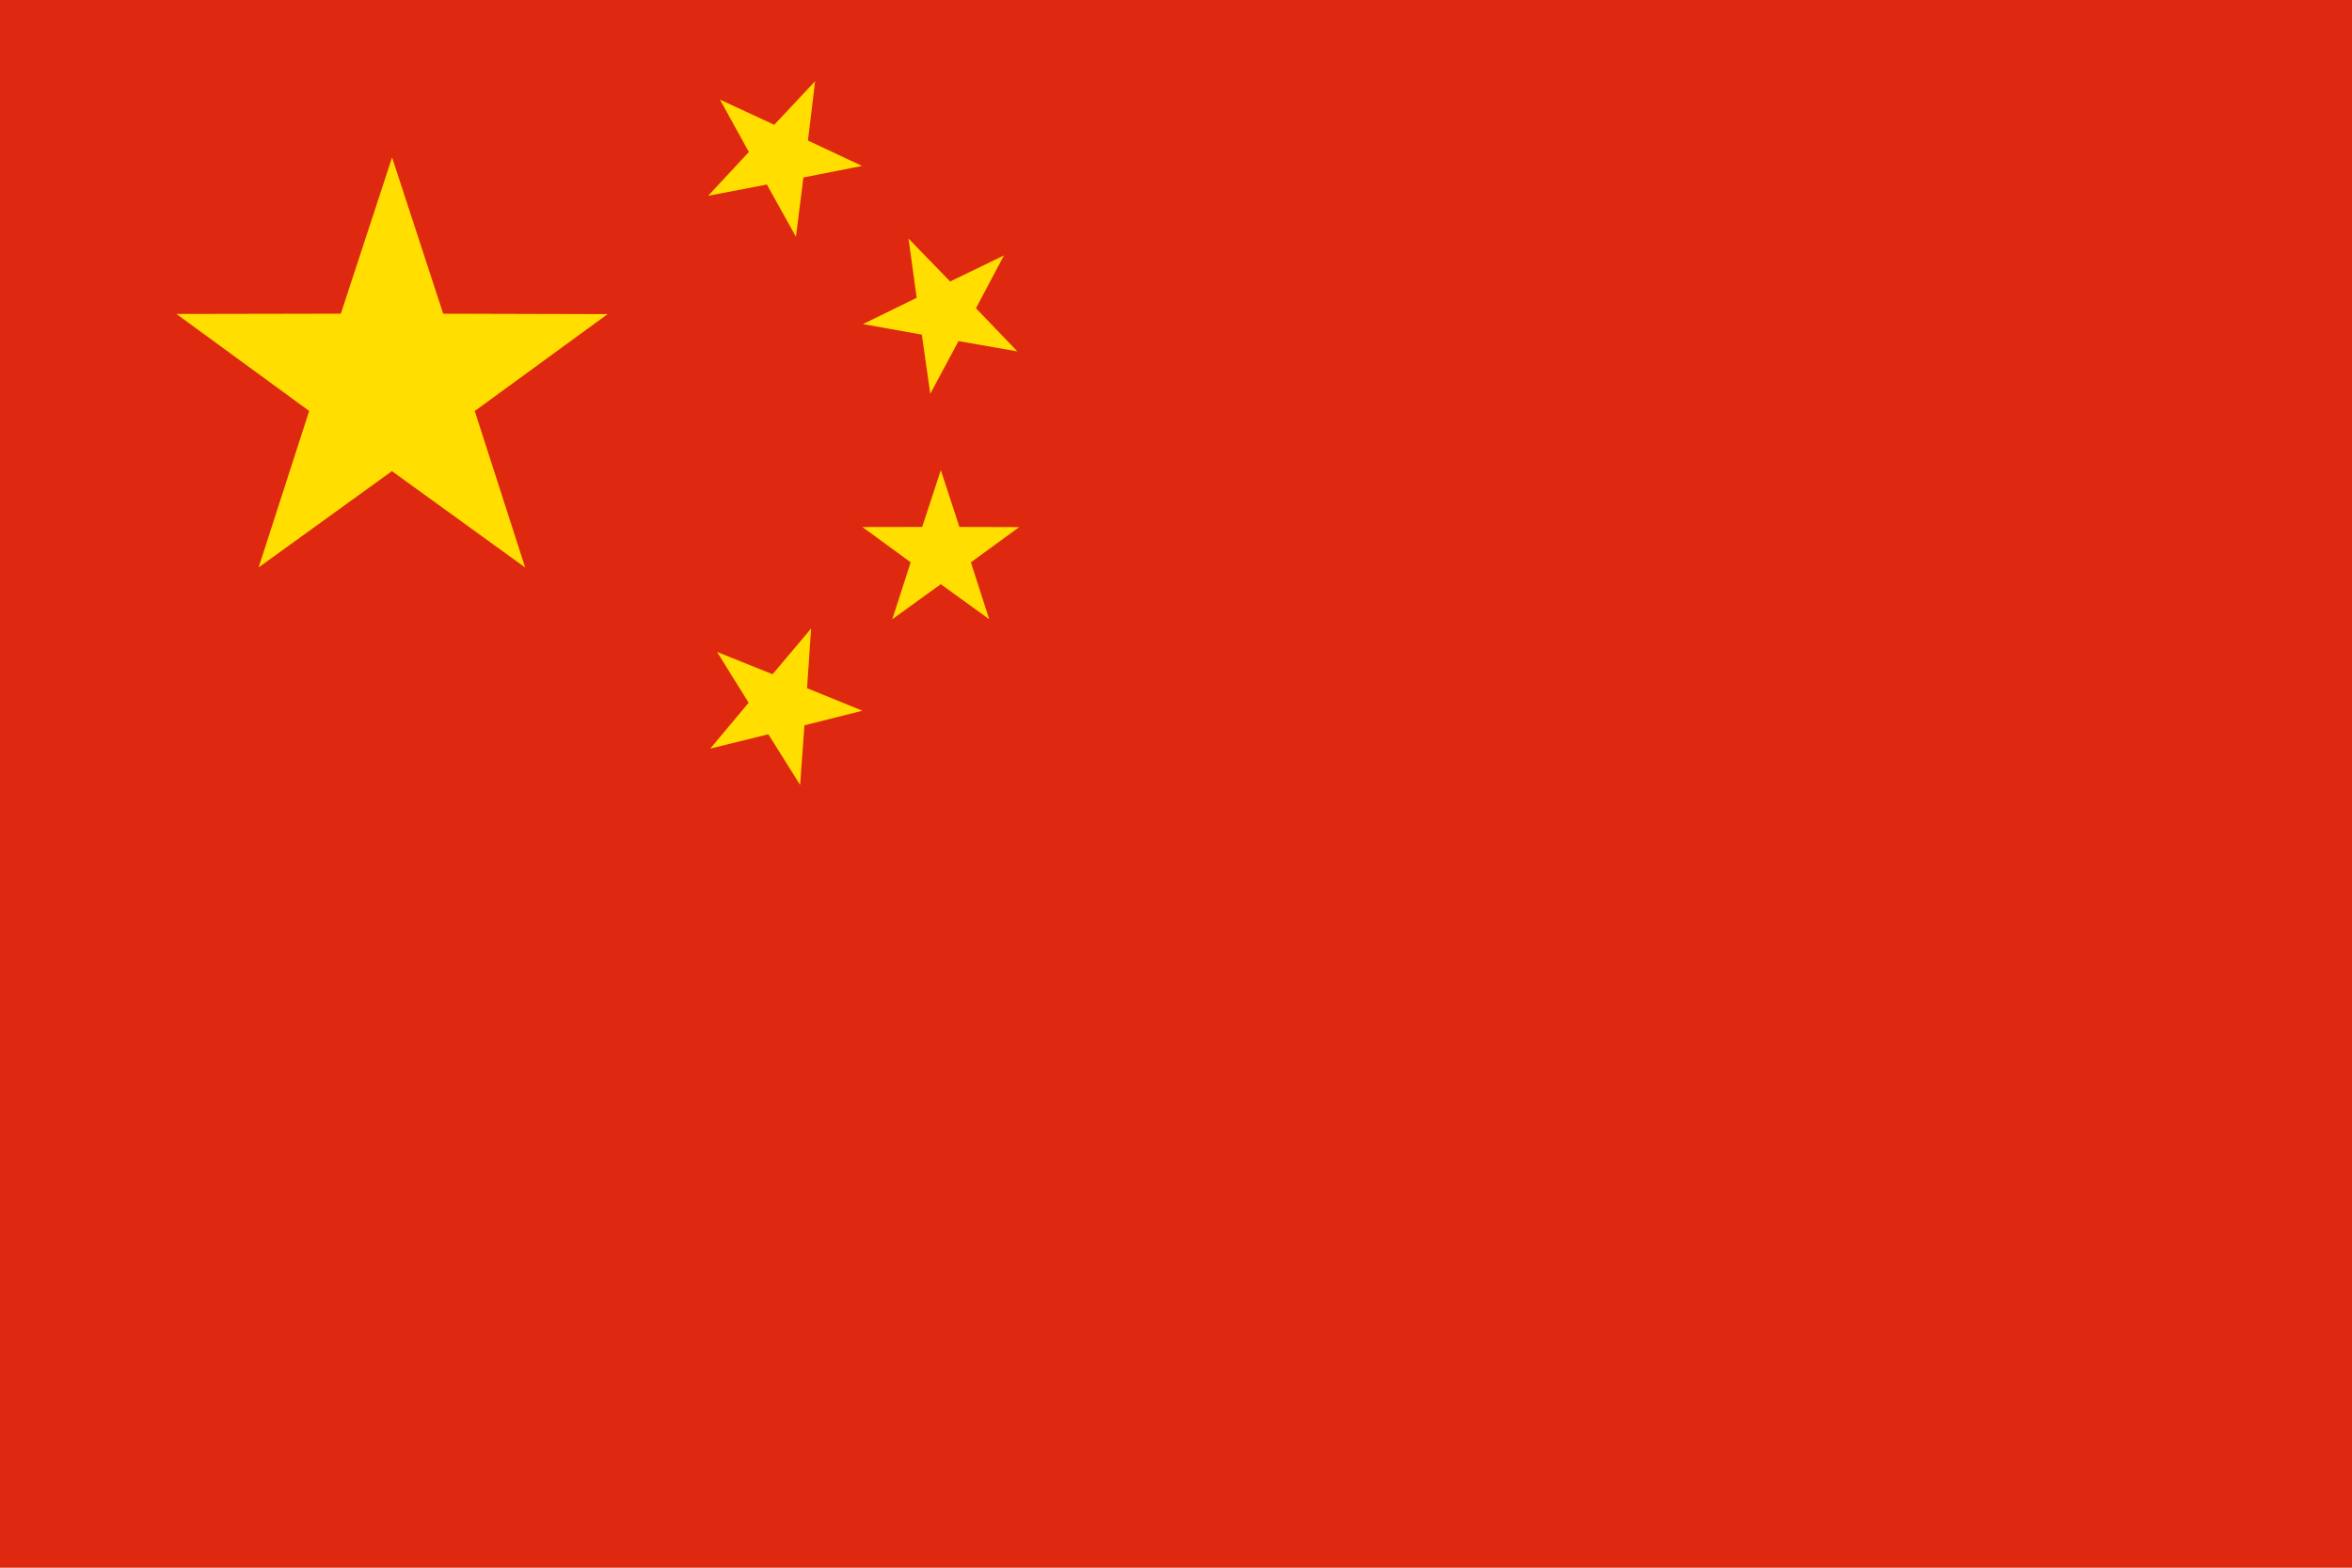
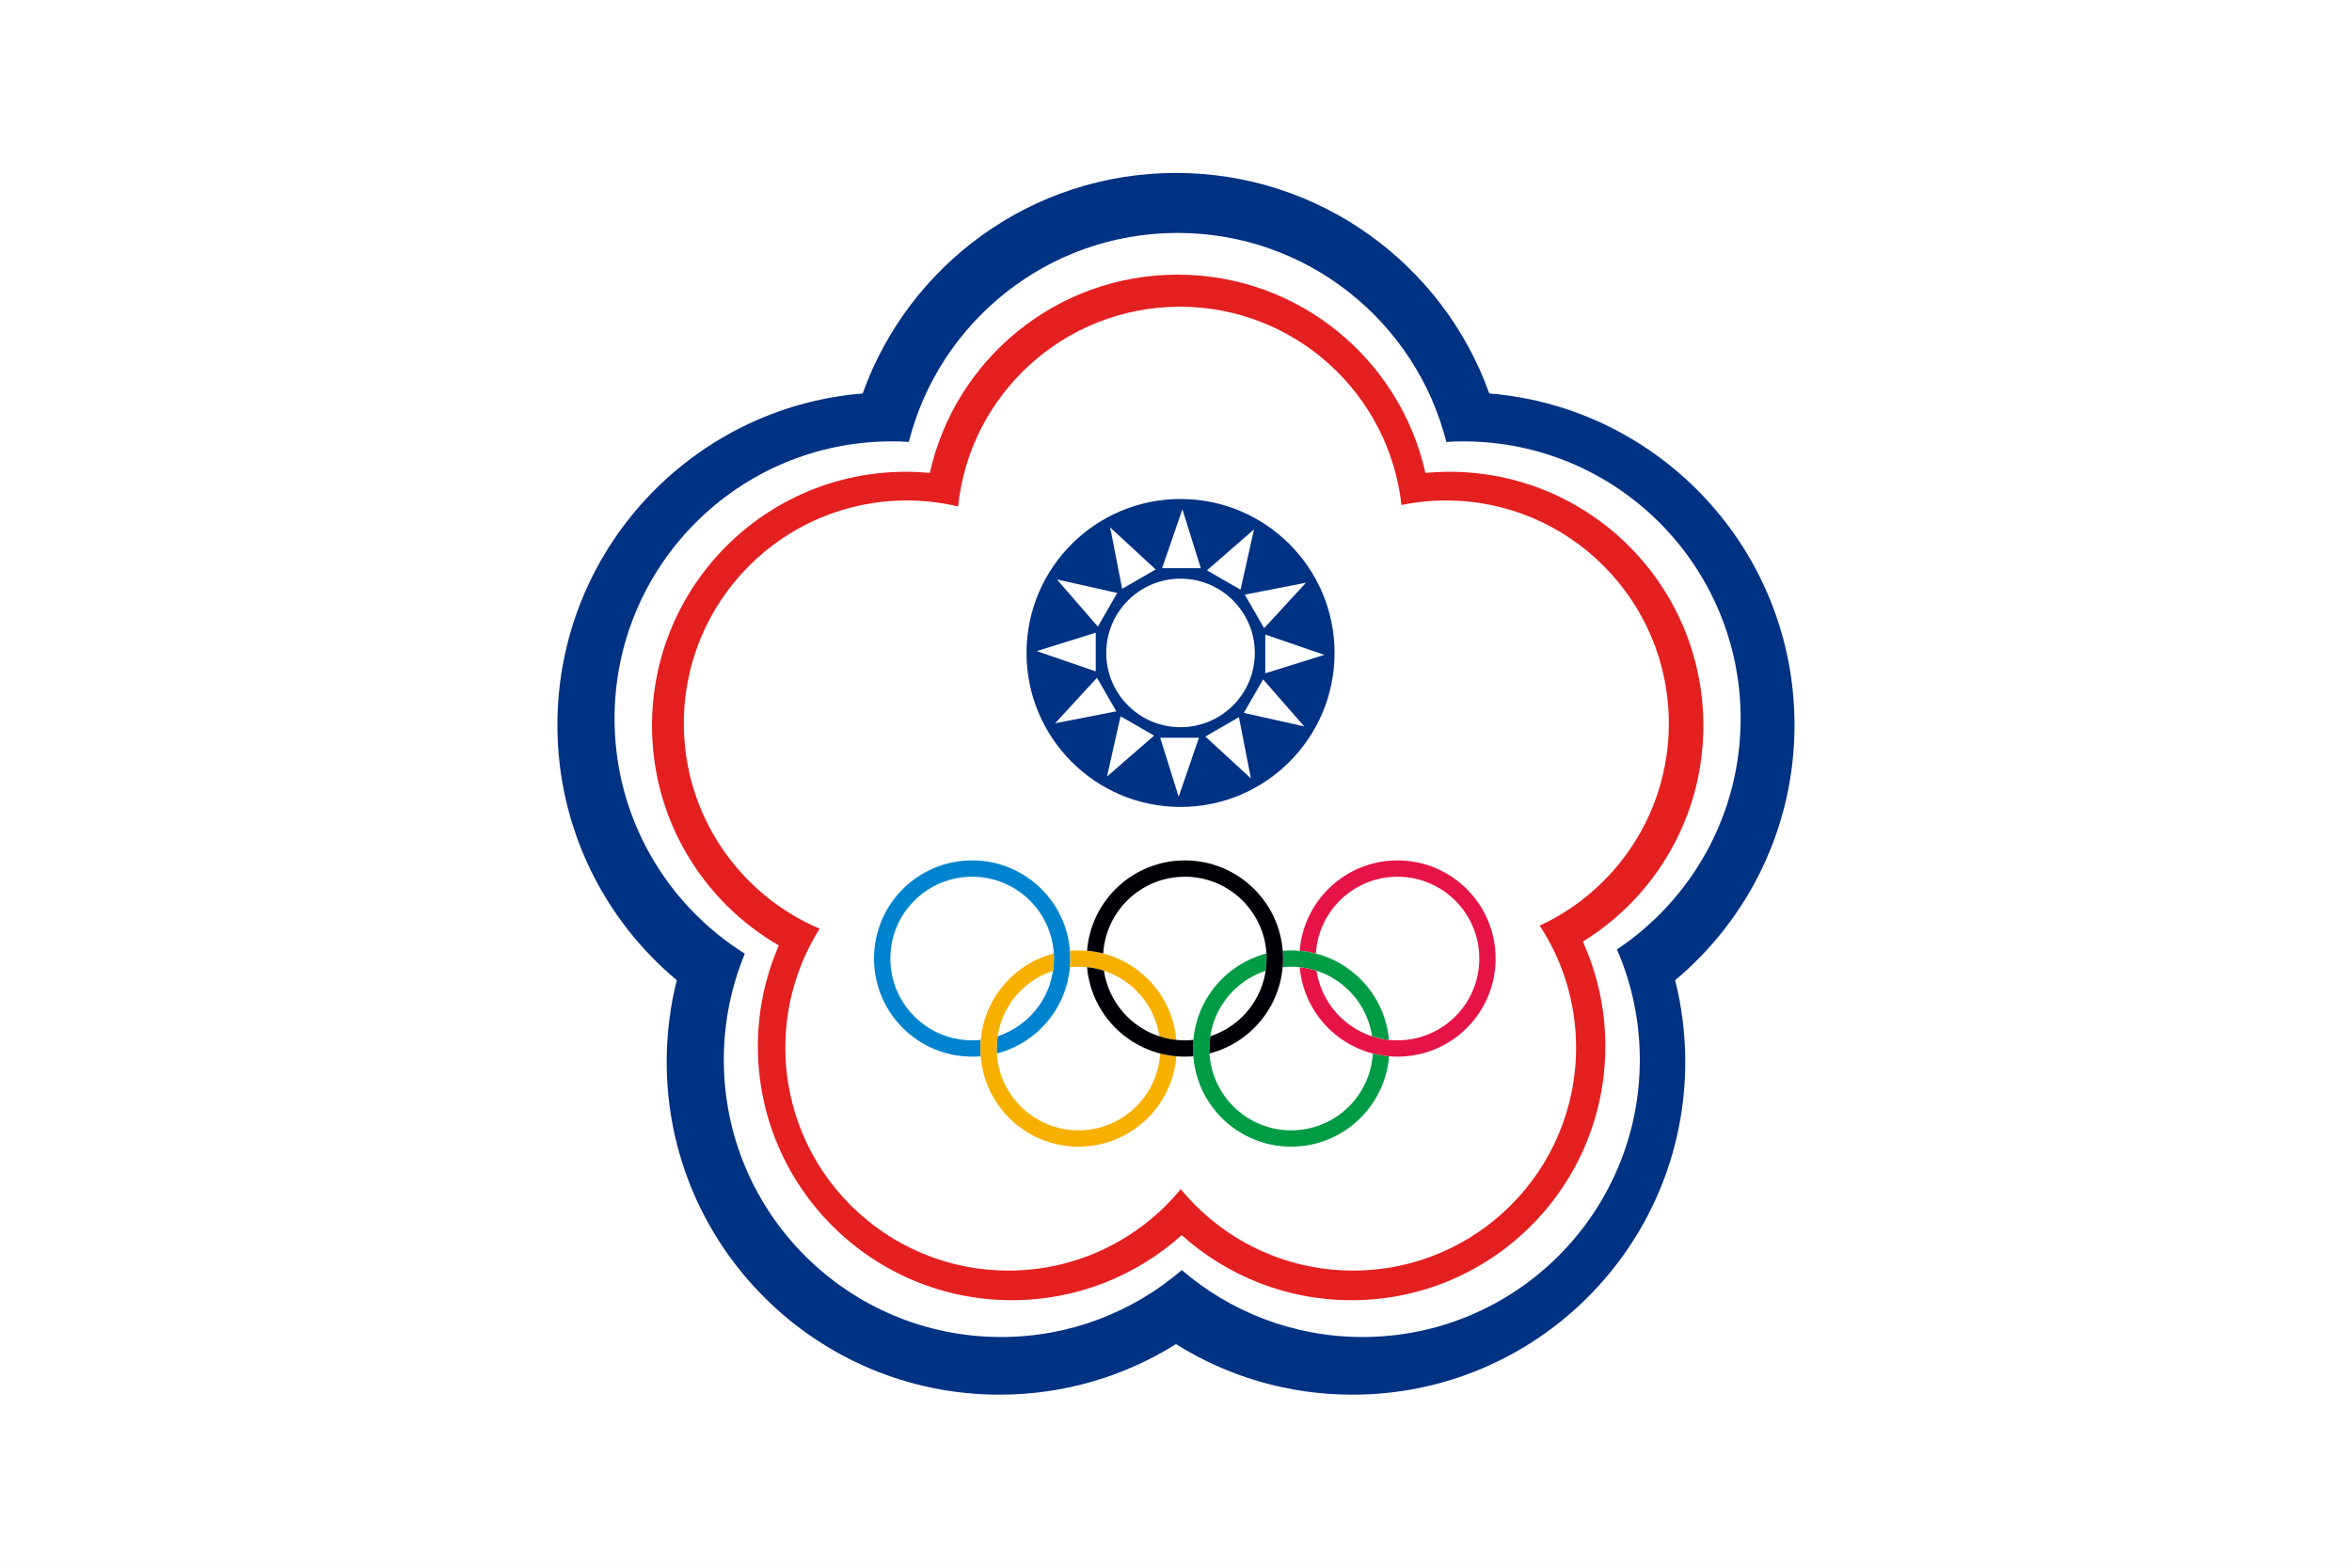
- <svg xmlns="http://www.w3.org/2000/svg" xmlns:xlink="http://www.w3.org/1999/xlink" width="1200" height="800">
-   <rect fill="#de2910" width="1200" height="800" />
-   <path fill="#ffde00" d="M -16.58,99.601 L -14.211,91.498 L -21.164,86.709 L -12.725,86.458 L -10.32,78.365 L -7.473,86.313 L 0.966,86.1 L -5.713,91.264 L -2.902,99.224 L -9.877,94.468 L -16.58,99.601 z" transform="matrix(9.933516,0.2774683,-0.2774683,9.933516,324.2925,-695.2415)" />
-   <path fill="#ffde00" id="star" d="M 365.855,332.69 L 394.162,344.065 L 413.834,320.748 L 411.763,351.185 L 440.017,362.689 L 410.43,370.124 L 408.221,400.551 L 392.006,374.709 L 362.386,382.01 L 381.952,358.604 L 365.855,332.69 z" />
-   <path fill="#ffde00" d="M 519.078,179.313 L 489.024,174.071 L 474.63,200.969 L 470.328,170.766 L 440.299,165.388 L 467.694,151.964 L 463.529,121.743 L 484.762,143.648 L 512.217,130.348 L 497.945,157.311 L 519.078,179.313 z" />
-   <path fill="#ffde00" d="M 455.259,315.98 L 464.633,286.948 L 440,268.95 L 470.507,268.894 L 480.012,239.905 L 489.493,268.902 L 520,268.983 L 495.353,286.961 L 504.702,316 L 479.988,298.114 L 455.259,315.98 z" />
-   <use xlink:href="#star" transform="matrix(0.9986295,5.2335955e-2,-5.2335955e-2,0.9986295,19.40005,-300.5368)" />
+ <svg xmlns="http://www.w3.org/2000/svg" version="1.1" x="0px" y="0px" width="900" height="600" viewBox="0 0 900 600" enable-background="new 0 0 900 600" xml:space="preserve">
+   <defs id="defs59" />
+   <rect width="900" height="600" id="rect3" style="fill:#ffffff;fill-opacity:1" x="0" y="0" />
+   <g id="g13">
+     <path d="m 686.676,277.504 c 0,-66.792 -51.373,-121.569 -116.787,-126.915 c -17.61,-49.223 -64.67,-84.403 -119.9,-84.403 c -55.257,0 -102.275,35.181 -119.886,84.403 c -65.415,5.346 -116.814,60.123 -116.814,126.915 c 0,39.217 17.776,74.315 45.695,97.659 c -2.536,9.991 -3.873,20.492 -3.873,31.267 c 0,70.334 57.009,127.356 127.356,127.356 c 24.805,0 47.955,-7.083 67.522,-19.36 c 19.568,12.277 42.691,19.36 67.536,19.36 c 70.32,0 127.344,-57.022 127.344,-127.356 c 0,-10.774 -1.339,-21.275 -3.874,-31.267 c 27.906,-23.344 45.681,-58.441 45.681,-97.659 l 0,0 z" id="path15" style="clip-rule:evenodd;fill:#ffffff;fill-rule:evenodd" />
+     <path d="m 451.725,190.979 c -32.534,0 -58.923,26.402 -58.923,58.91 c 0,32.562 26.389,58.952 58.923,58.952 c 32.563,0 58.952,-26.39 58.952,-58.952 c 0,-32.508 -26.389,-58.91 -58.952,-58.91 l 0,0 z m -0.014,87.339 c -15.682,0 -28.4,-12.707 -28.4,-28.43 c 0,-15.668 12.719,-28.415 28.4,-28.415 c 15.71,0 28.442,12.746 28.442,28.415 c 10e-4,15.723 -12.732,28.43 -28.442,28.43 l 0,0 z" id="path17" style="clip-rule:evenodd;fill:#003283;fill-rule:evenodd" />
+     <path d="m 686.676,277.504 c 0,-66.792 -51.373,-121.569 -116.787,-126.915 c -17.61,-49.223 -64.67,-84.403 -119.9,-84.403 c -55.257,0 -102.275,35.181 -119.886,84.403 c -65.415,5.346 -116.814,60.123 -116.814,126.915 c 0,39.217 17.776,74.315 45.695,97.659 c -2.536,9.991 -3.873,20.492 -3.873,31.267 c 0,70.334 57.009,127.356 127.356,127.356 c 24.805,0 47.955,-7.083 67.522,-19.36 c 19.568,12.277 42.691,19.36 67.536,19.36 c 70.32,0 127.344,-57.022 127.344,-127.356 c 0,-10.774 -1.339,-21.275 -3.874,-31.267 c 27.906,-23.344 45.681,-58.441 45.681,-97.659 l 0,0 z m -67.949,85.864 c 5.637,12.953 8.75,27.215 8.75,42.234 c 0,58.621 -47.5,106.108 -106.106,106.108 c -26.403,0 -50.587,-9.66 -69.149,-25.617 C 433.647,502.05 409.49,511.71 383.074,511.71 c -58.621,0 -106.107,-47.487 -106.107,-106.108 c 0,-14.371 2.88,-28.069 8.048,-40.594 c -29.931,-18.784 -49.857,-52.035 -49.857,-89.972 c 0,-58.607 47.486,-106.107 106.094,-106.107 c 2.205,0 4.354,0.042 6.504,0.221 C 359.385,123.165 401.029,89.143 450.61,89.143 c 49.566,0 91.21,34.022 102.84,80.007 c 2.149,-0.179 4.342,-0.221 6.505,-0.221 c 58.607,0 106.106,47.5 106.106,106.107 c 0,36.821 -18.823,69.301 -47.334,88.332 l 0,0 z" id="path19" style="clip-rule:evenodd;fill:#003283;fill-rule:evenodd" />
+     <path d="m 651.797,277.752 c 0,-53.702 -43.488,-97.191 -97.19,-97.191 c -3.06,0 -6.159,0.179 -9.177,0.427 c -9.688,-43.448 -48.479,-75.873 -94.82,-75.873 c -46.356,0 -85.134,32.425 -94.808,75.873 c -3.004,-0.248 -6.063,-0.427 -9.122,-0.427 c -53.702,0 -97.192,43.489 -97.192,97.191 c 0,35.912 19.499,67.273 48.533,84.101 c -5.153,11.85 -8.019,24.846 -8.019,38.583 c 0,53.701 43.545,97.191 97.205,97.191 c 24.97,0 47.748,-9.439 64.973,-24.9 c 17.212,15.461 39.989,24.9 64.96,24.9 c 53.659,0 97.15,-43.49 97.15,-97.191 c 0,-14.248 -3.06,-27.808 -8.614,-40.044 c 27.699,-17.102 46.121,-47.707 46.121,-82.64 l 0,0 z m -62.615,76.521 c 8.792,13.435 13.917,29.462 13.917,46.687 c 0,47.128 -38.198,85.325 -85.312,85.325 c -26.61,0 -50.312,-12.14 -65.965,-31.169 c -15.655,19.029 -39.384,31.169 -65.952,31.169 c -47.155,0 -85.354,-38.197 -85.354,-85.325 c 0,-16.716 4.823,-32.342 13.132,-45.516 C 283.111,342.476 261.669,312.16 261.669,276.897 c 0,-47.155 38.198,-85.354 85.354,-85.354 c 6.711,0 13.285,0.812 19.595,2.288 c 4.438,-42.939 40.734,-76.439 84.858,-76.439 c 43.917,0 80.089,33.197 84.788,75.873 c 5.513,-1.116 11.189,-1.722 17.005,-1.722 c 47.113,0 85.313,38.198 85.313,85.354 c 10e-4,34.272 -20.201,63.817 -49.4,77.376 l 0,0 z" id="path21" style="clip-rule:evenodd;fill:#e41f20;fill-rule:evenodd" />
+     <polygon points="459.498,217.464 452.442,194.906 444.684,217.464 444.684,217.464 " id="polygon23" style="clip-rule:evenodd;fill:#ffffff;fill-rule:evenodd" />
+     <polygon points="442.231,217.946 424.813,201.878 429.402,225.346 429.402,225.346 " id="polygon25" style="clip-rule:evenodd;fill:#ffffff;fill-rule:evenodd" />
+     <polygon points="427.514,226.945 404.432,221.776 420.1,239.815 420.1,239.815 " id="polygon27" style="clip-rule:evenodd;fill:#ffffff;fill-rule:evenodd" />
+     <polygon points="419.288,242.144 396.716,249.199 419.288,256.958 419.288,256.958 " id="polygon29" style="clip-rule:evenodd;fill:#ffffff;fill-rule:evenodd" />
+     <polygon points="419.755,259.41 403.743,276.814 427.169,272.239 427.169,272.239 " id="polygon31" style="clip-rule:evenodd;fill:#ffffff;fill-rule:evenodd" />
+     <polygon points="428.795,274.141 423.586,297.223 441.611,281.542 441.611,281.542 " id="polygon33" style="clip-rule:evenodd;fill:#ffffff;fill-rule:evenodd" />
+     <polygon points="443.954,282.369 451.023,304.927 458.767,282.369 458.767,282.369 " id="polygon35" style="clip-rule:evenodd;fill:#ffffff;fill-rule:evenodd" />
+     <polygon points="461.22,281.886 478.653,297.912 474.078,274.485 474.078,274.485 " id="polygon37" style="clip-rule:evenodd;fill:#ffffff;fill-rule:evenodd" />
+     <polygon points="475.951,272.846 499.06,278.014 483.337,260.017 483.337,260.017 " id="polygon39" style="clip-rule:evenodd;fill:#ffffff;fill-rule:evenodd" />
+     <polygon points="484.164,257.688 506.763,250.633 484.164,242.874 484.164,242.874 " id="polygon41" style="clip-rule:evenodd;fill:#ffffff;fill-rule:evenodd" />
+     <polygon points="483.723,240.422 499.75,223.017 476.323,227.592 476.323,227.592 " id="polygon43" style="clip-rule:evenodd;fill:#ffffff;fill-rule:evenodd" />
+     <polygon points="474.683,225.69 479.85,202.608 461.854,218.291 461.854,218.291 " id="polygon45" style="clip-rule:evenodd;fill:#ffffff;fill-rule:evenodd" />
+     <path d="m 409.544,366.854 c 0,-20.754 -16.784,-37.552 -37.551,-37.552 c -20.753,0 -37.55,16.798 -37.55,37.552 c 0,20.752 16.797,37.551 37.55,37.551 c 1.131,0 2.205,-0.042 3.28,-0.125 c -0.083,-0.991 -0.124,-1.984 -0.124,-2.976 c 0,-1.116 0.041,-2.246 0.124,-3.321 c -1.075,0.139 -2.149,0.179 -3.28,0.179 c -17.266,0 -31.293,-13.999 -31.293,-31.308 c 0,-17.268 14.027,-31.309 31.293,-31.309 c 17.321,0 31.309,14.041 31.309,31.309 c 0,13.903 -9.04,25.658 -21.565,29.75 c -0.221,1.518 -0.345,3.102 -0.345,4.7 c 0,0.646 0.041,1.294 0.054,1.888 c 16.179,-4.175 28.098,-18.851 28.098,-36.338 l 0,0 z" id="path47" style="fill:#0083ce" />
+     <path d="m 572.301,366.854 c 0,20.752 -16.784,37.551 -37.551,37.551 c -19.636,0 -35.73,-15.035 -37.413,-34.244 c 2.232,0.221 4.383,0.689 6.45,1.379 c 2.287,15.075 15.295,26.622 30.963,26.622 c 17.322,0 31.309,-13.999 31.309,-31.308 c 0,-17.268 -13.986,-31.309 -31.309,-31.309 c -16.618,0 -30.22,13.008 -31.213,29.364 c -2.024,-0.509 -4.092,-0.854 -6.2,-1.033 c 1.503,-19.332 17.694,-34.574 37.413,-34.574 c 20.767,10e-4 37.551,16.799 37.551,37.552 l 0,0 z" id="path49" style="fill:#e61446" />
+     <path d="m 525.326,403.192 c -0.992,16.439 -14.595,29.42 -31.268,29.42 c -17.268,0 -31.281,-14.015 -31.281,-31.308 c 0,-13.918 9.04,-25.673 21.554,-29.765 c 0.219,-1.544 0.343,-3.088 0.343,-4.686 c 0,-0.648 0,-1.295 -0.04,-1.944 c -16.179,4.23 -28.127,18.907 -28.127,36.395 c 0,20.739 16.826,37.563 37.552,37.563 c 19.732,0 35.911,-15.24 37.469,-34.588 c -2.152,-0.178 -4.219,-0.522 -6.202,-1.087 l 0,0 z m -31.268,-33.196 c 15.724,0 28.731,11.548 30.964,26.608 c 2.066,0.689 4.217,1.172 6.464,1.379 c -1.682,-19.195 -17.791,-34.229 -37.428,-34.229 c -1.075,0 -2.149,0.04 -3.226,0.123 c 0.084,0.992 0.084,1.985 0.084,2.978 c 0,1.115 -0.042,2.231 -0.124,3.307 c 1.075,-0.125 2.191,-0.166 3.266,-0.166 l 0,0 z" id="path51" style="fill:#009c45" />
+     <path d="m 450.14,404.28 c -1.529,19.348 -17.72,34.588 -37.44,34.588 c -20.766,0 -37.55,-16.824 -37.55,-37.563 c 0,-17.487 11.919,-32.164 28.097,-36.395 c 0.042,0.649 0.056,1.296 0.056,1.944 c 0,1.598 -0.124,3.142 -0.344,4.686 c -12.526,4.092 -21.566,15.847 -21.566,29.765 c 0,17.293 14.015,31.308 31.308,31.308 c 16.619,0 30.247,-12.98 31.24,-29.378 c 1.997,0.522 4.065,0.866 6.199,1.045 l 0,0 z m -40.719,-34.119 c 0.083,-1.075 0.124,-2.191 0.124,-3.307 c 0,-0.992 0,-1.985 -0.096,-2.978 c 1.074,-0.083 2.149,-0.123 3.251,-0.123 c 19.637,0 35.732,15.034 37.414,34.229 c -2.232,-0.207 -4.396,-0.689 -6.463,-1.379 c -2.26,-15.061 -15.242,-26.608 -30.951,-26.608 c -1.102,10e-4 -2.204,0.042 -3.279,0.166 l 0,0 z" id="path53" style="fill:#f7b000" />
+     <path d="m 453.393,398.162 c -15.723,0 -28.704,-11.547 -30.963,-26.622 c -2.068,-0.689 -4.217,-1.158 -6.464,-1.379 c 1.681,19.209 17.791,34.244 37.427,34.244 c 1.075,0 2.164,-0.042 3.252,-0.125 c -0.096,-0.991 -0.139,-1.984 -0.139,-2.976 c 0,-1.116 0.069,-2.246 0.152,-3.321 c -1.075,0.139 -2.15,0.179 -3.265,0.179 l 0,0 z m 0,-68.859 c -19.747,0 -35.925,15.242 -37.427,34.574 c 2.108,0.18 4.175,0.524 6.188,1.033 c 1.006,-16.356 14.606,-29.364 31.239,-29.364 c 17.281,0 31.28,14.041 31.28,31.309 c 0,13.903 -9.025,25.658 -21.538,29.75 c -0.234,1.518 -0.358,3.102 -0.358,4.7 c 0,0.646 0,1.294 0.042,1.888 c 16.191,-4.176 28.139,-18.852 28.139,-36.338 c 0,-20.754 -16.839,-37.552 -37.565,-37.552 l 0,0 z" id="path55" style="fill:#000006" />
+   </g>
</svg>
